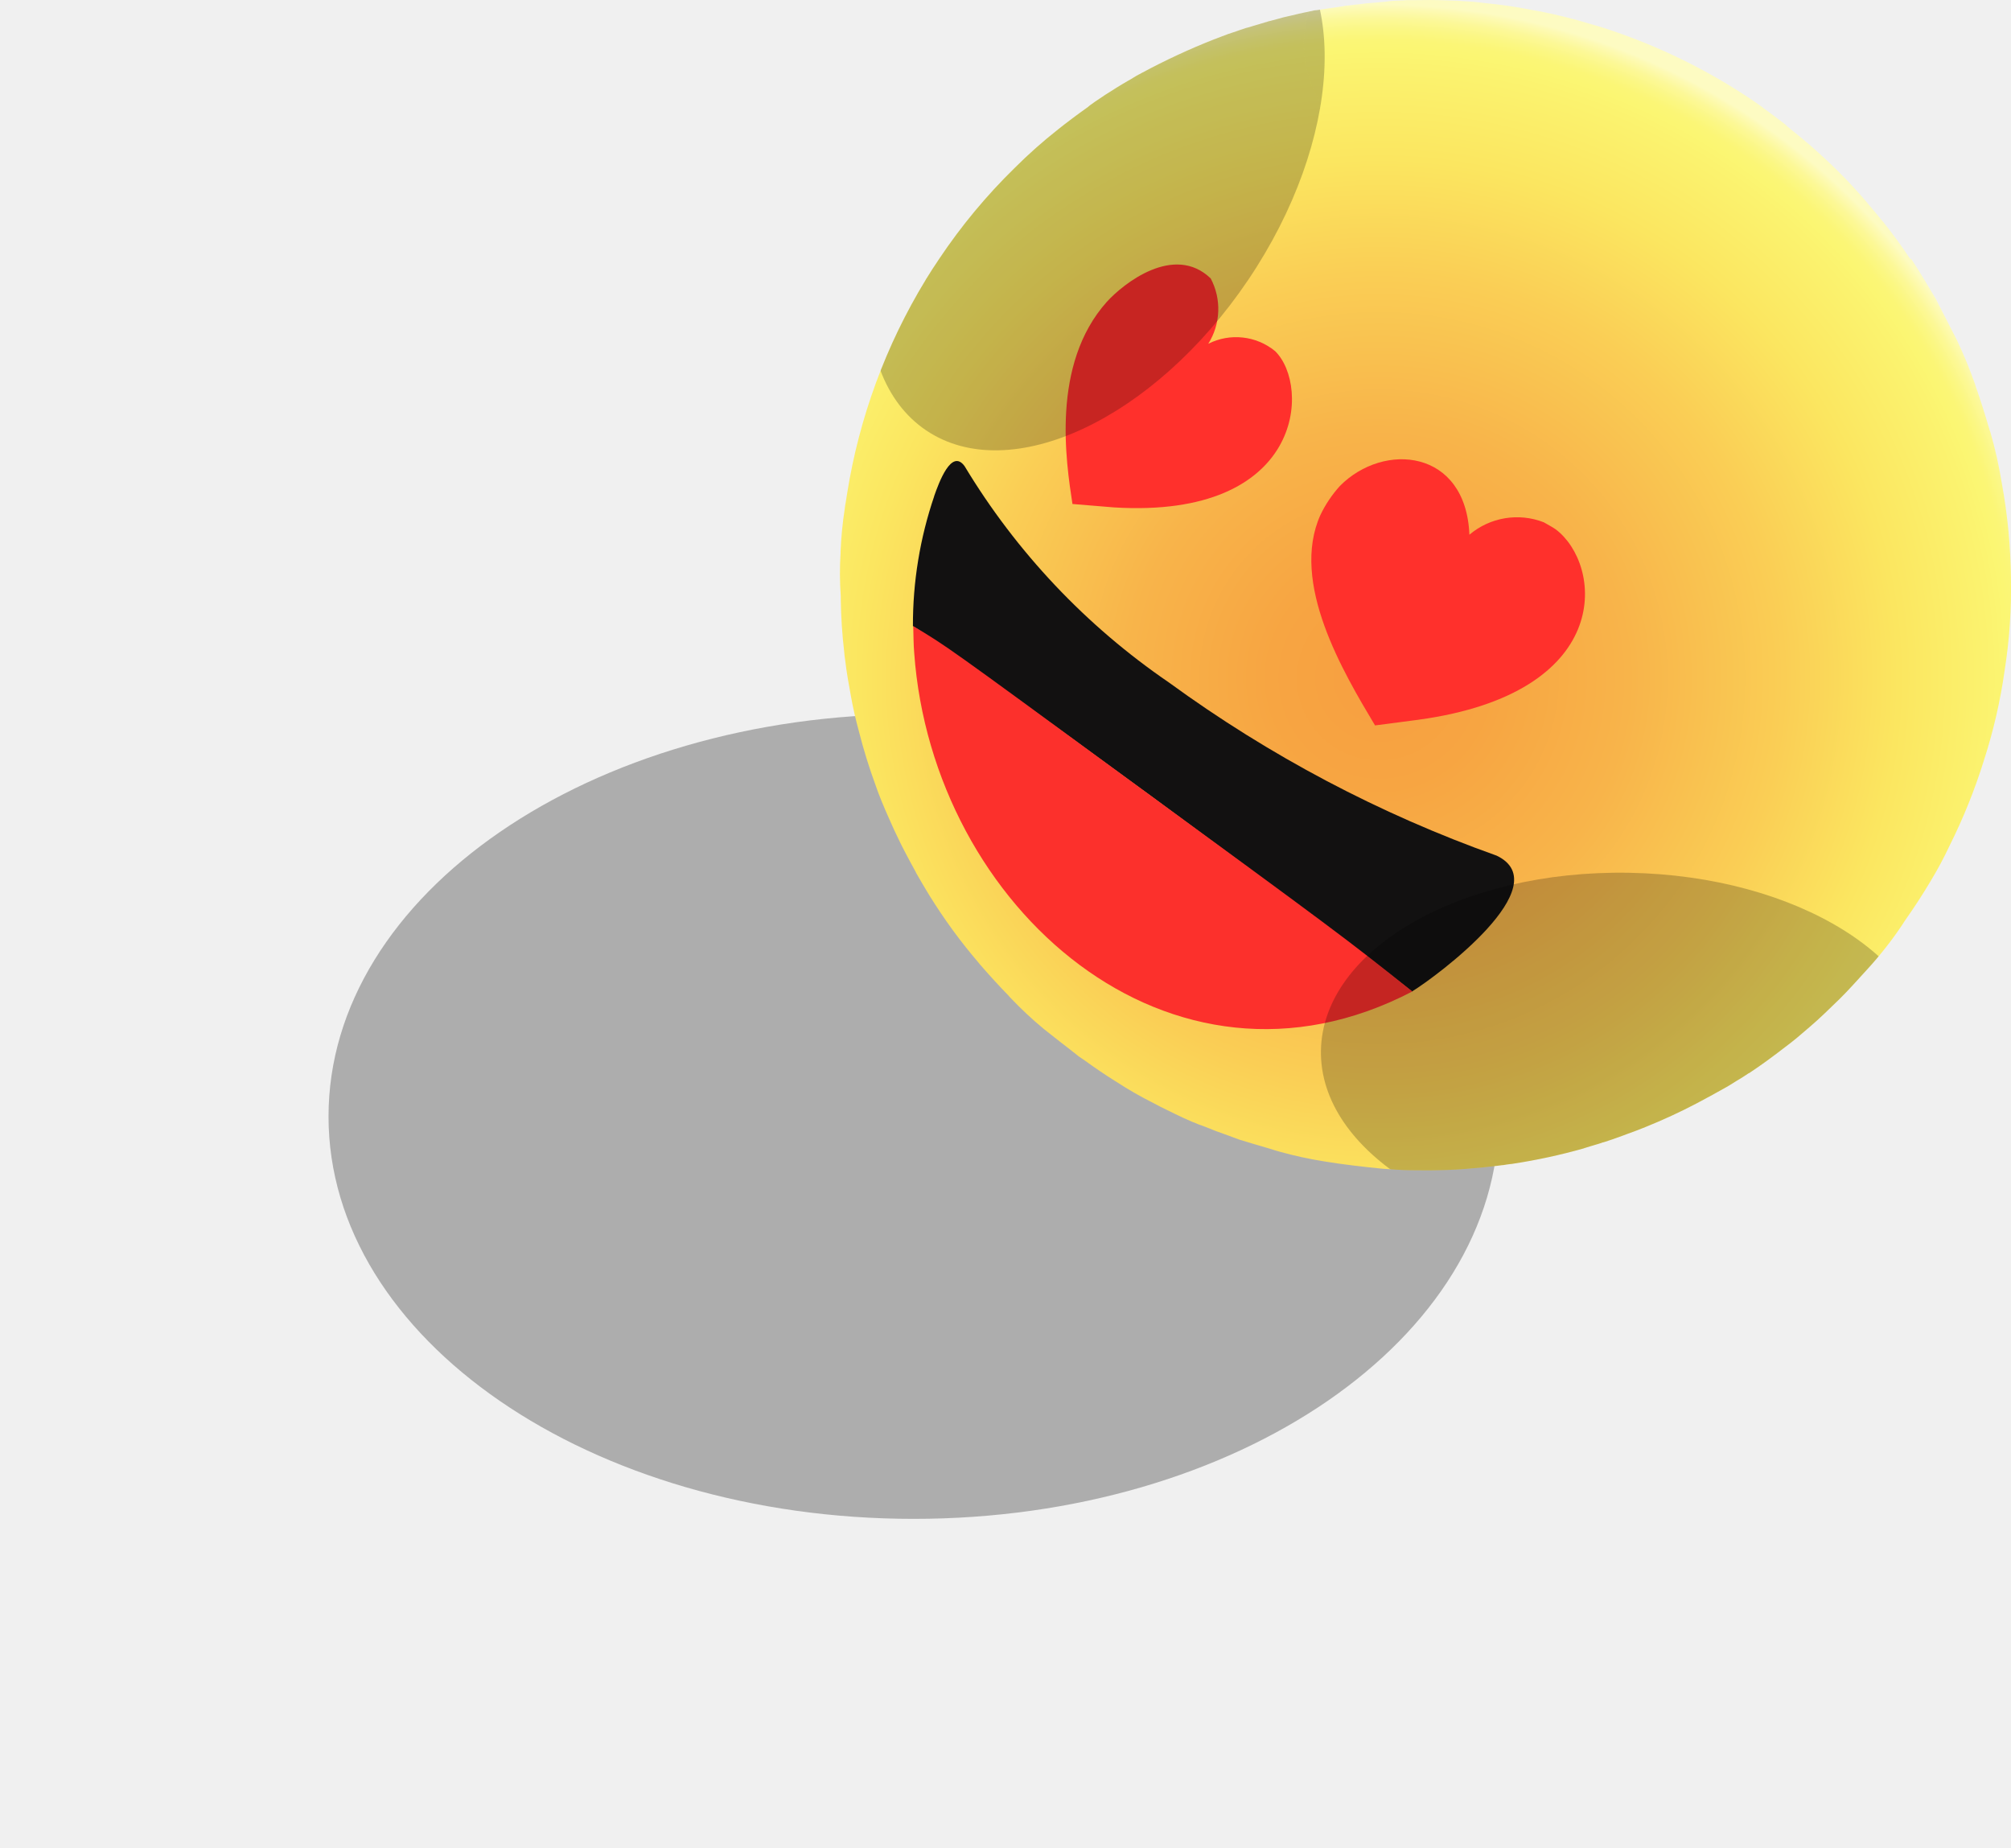
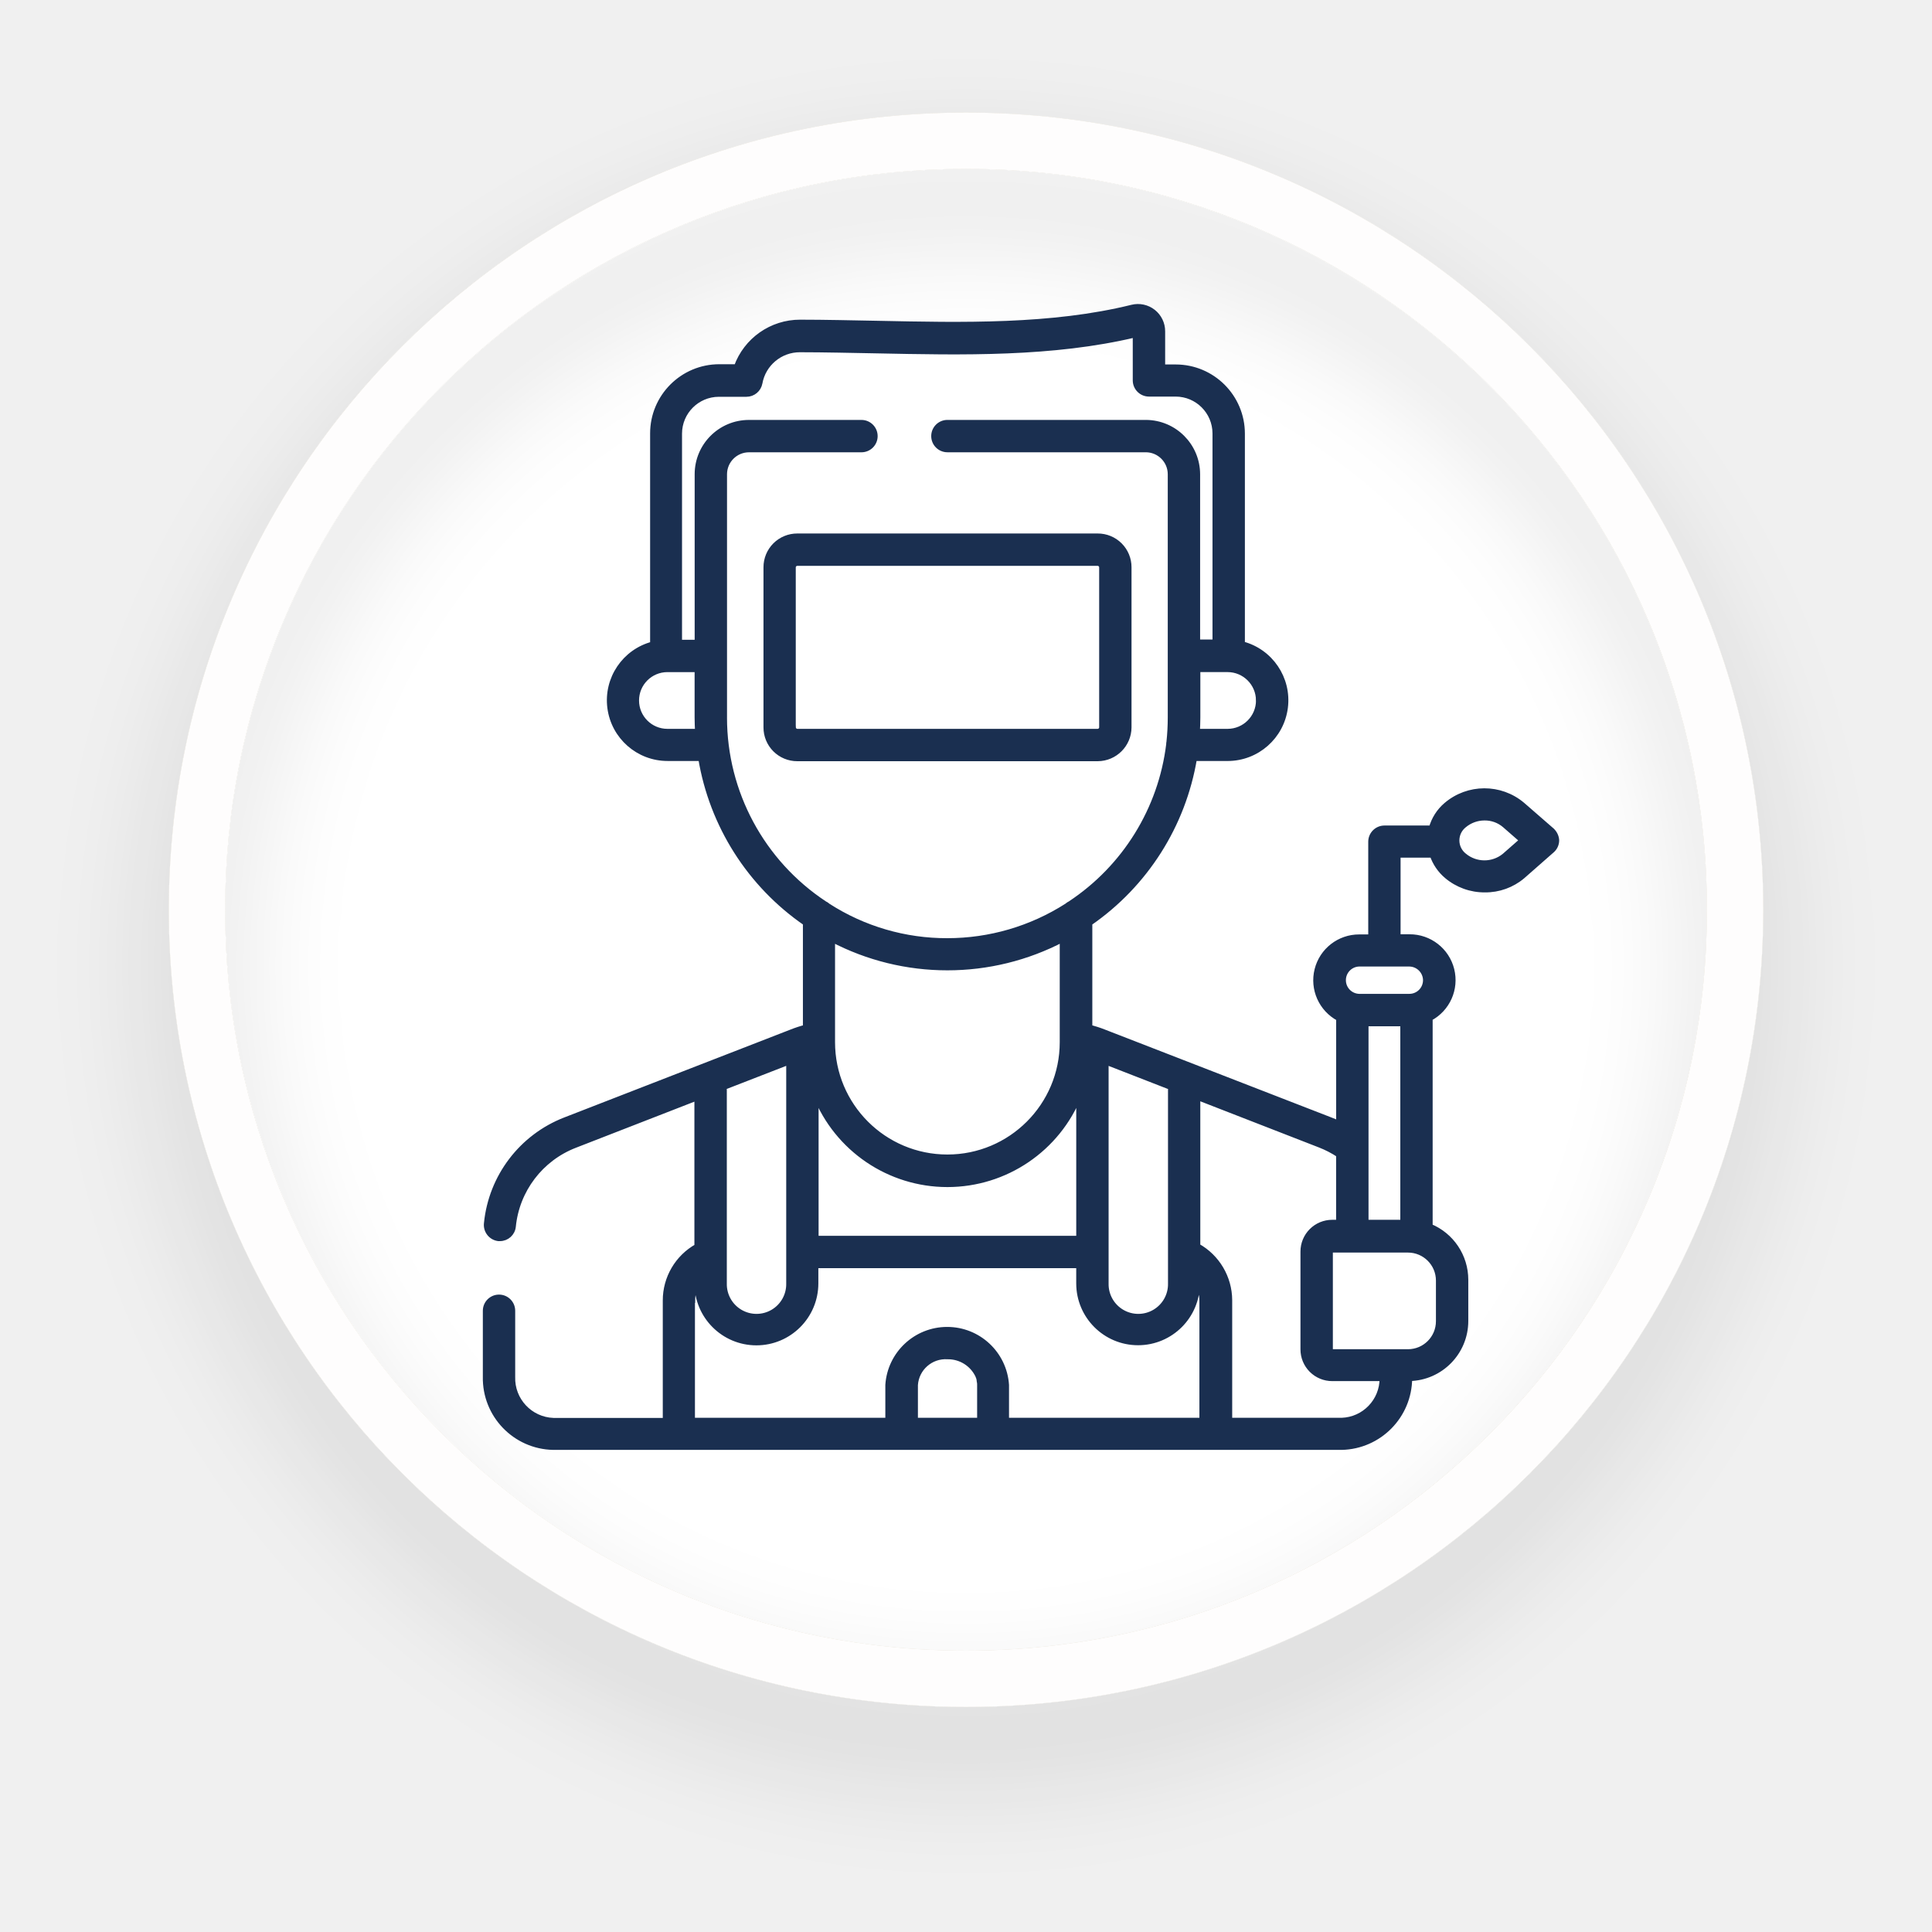
- <svg xmlns="http://www.w3.org/2000/svg" xmlns:xlink="http://www.w3.org/1999/xlink" width="82.478" height="75.758" viewBox="0 0 82.478 75.758">
+ <svg xmlns="http://www.w3.org/2000/svg" width="103" height="103" viewBox="0 0 103 103">
  <defs>
-     <radialGradient id="radial-gradient" cx="0.471" cy="0.58" r="0.575" gradientTransform="matrix(-0.999, -0.004, -0.004, 1, 0.933, 0.001)" gradientUnits="objectBoundingBox">
-       <stop offset="0" stop-color="#f79f40" />
-       <stop offset="0.163" stop-color="#f7a542" />
-       <stop offset="0.371" stop-color="#f8b44a" />
-       <stop offset="0.601" stop-color="#face55" />
-       <stop offset="0.771" stop-color="#fbe660" />
-       <stop offset="0.91" stop-color="#fbf36f" />
-       <stop offset="0.932" stop-color="#fbf672" />
-       <stop offset="0.947" stop-color="#fbf676" />
-       <stop offset="0.962" stop-color="#fbf783" />
-       <stop offset="0.978" stop-color="#fcf897" />
-       <stop offset="0.994" stop-color="#fdfab4" />
-       <stop offset="1" stop-color="#fdfbc2" />
-     </radialGradient>
-     <clipPath id="clip-path">
-       <path id="Trazado_116496" data-name="Trazado 116496" d="M52.65,29.84v-.06c0-.11-.03-.77-.15-1.75-.01-.09-.02-.17-.03-.26-.02-.12-.04-.25-.06-.38a23.894,23.894,0,0,0-3.15-8.77c0-.01-.01-.01-.01-.02-.17-.29-.35-.57-.54-.85h0a23.353,23.353,0,0,0-3.06-3.74,20.449,20.449,0,0,0-1.77-1.6c-.39-.32-.78-.62-1.19-.91a.265.265,0,0,1-.06-.05l-.05-.04-.21-.15c-.26-.18-.55-.37-.86-.57h0c-.01-.01-.02-.01-.03-.02-.15-.09-.3-.19-.47-.28-.07-.04-.15-.09-.22-.13s-.12-.07-.19-.11a1.092,1.092,0,0,0-.15-.08,25.413,25.413,0,0,0-2.93-1.4c-.26-.11-.47-.18-.58-.23l-.18-.07-.18-.07c-.01,0-.02-.01-.03-.01l-.04-.01-.3-.1-.04-.01c-.01,0-.03-.01-.04-.01l-.2-.07a2.759,2.759,0,0,0-.27-.08l-.23-.07c-.04-.01-.09-.03-.13-.04-.01,0-.03-.01-.04-.01s-.03-.01-.05-.01a.636.636,0,0,1-.07-.02l-.26-.07-.22-.06c-.07-.02-.14-.03-.21-.05h-.01l-.13-.03-.25-.06-.18-.04a2.049,2.049,0,0,0-.24-.05c-.01,0-.03-.01-.04-.01-.06-.01-.12-.03-.18-.04l-.11-.02-.13-.03h-.02l-.04-.01c-.02,0-.05-.01-.07-.01a1.766,1.766,0,0,1-.2-.04.6.6,0,0,0-.12-.02h0a2.068,2.068,0,0,1-.22-.04l-.19-.03c-.03-.01-.07-.01-.11-.02a.985.985,0,0,0-.17-.02,1,1,0,0,0-.16-.02l-.27-.03-.25-.03c-.03,0-.05-.01-.08-.01h-.02a1.641,1.641,0,0,0-.23-.02l-.34-.03c-.08-.01-.16-.01-.23-.02-.09-.01-.17-.01-.26-.02s-.18-.01-.27-.02A.97.97,0,0,1,29.76,7h-.37c-.48-.01-.96-.01-1.45,0-.11,0-.21,0-.31.01s-.22.01-.32.02c-.07,0-.13.01-.19.01-.16.01-.31.02-.46.04-.05,0-.11.01-.16.01-.22.02-.43.04-.64.07-.1.01-.2.02-.3.04h-.01c-.02,0-.04.01-.06.01q-.24.03-.45.06c-.11.02-.23.04-.34.05-.26.04-.47.08-.61.11-.7.14-1.38.3-2.06.5-.41.11-.77.22-1.21.38a24.021,24.021,0,0,0-5.31,2.61h0c-.17.11-.33.22-.49.33a.265.265,0,0,0-.06.05c-.28.2-.56.4-.84.61a.423.423,0,0,1-.07.05l-.02.02-.02.02c-.01.01-.02.02-.03.02s-.02.01-.03.02c-.08.06-.15.12-.23.18-.15.12-.3.24-.44.36-.08.07-.16.13-.24.2-.16.14-.32.27-.46.4l-.02.02-.02.02c-.03.03-.07.06-.1.09-.75.69-1.21,1.19-1.24,1.22-.23.25-.46.51-.69.77-.16.19-.33.38-.5.59-.01.01-.02.03-.04.04l-.03.03c-.34.42-.69.89-1.08,1.46l-.01.01-.01.01c-.01.01-.01.02-.02.02-.18.26-.36.55-.54.86-.16.26-.32.52-.46.75l-.46.88c-.15.29-.29.56-.42.82a16.758,16.758,0,0,0-.76,1.82h0v.01c-.22.6-.42,1.23-.6,1.84l-.01.02a.037.037,0,0,1-.01.03,17.968,17.968,0,0,0-.5,2.13,23.506,23.506,0,0,0-.17,7.66,22.794,22.794,0,0,0,.82,3.68,23.944,23.944,0,0,0,1.38,3.51,15.311,15.311,0,0,0,.75,1.42c.32.56.68,1.11,1.06,1.66.04.07.09.13.13.2a16,16,0,0,0,1.39,1.8c.34.37.78.88,1.14,1.24s.83.82,1.22,1.15h0c.42.37.6.53.99.83q.72.585,1.47,1.08h.01c.16.11.32.22.49.32.19.12.38.24.55.34.09.05.22.13.36.21a.573.573,0,0,1,.07.04c.15.09.33.18.52.29.04.02.09.05.13.07a22.789,22.789,0,0,0,2.12,1c.18.07.42.17.7.28l.24.09.42.15.3.1.11.03c.01,0,.01,0,.02.01l.16.05a2.759,2.759,0,0,0,.27.08l.26.08c.01,0,.02,0,.02.01a22.1,22.1,0,0,0,2.96.66l.09.01c.08.01.17.03.27.04h.03l.23.03.53.06c.24.03.56.05.79.07s.49.03.74.04h.02c.13.01.25.01.37.01.33.01.77,0,1.1.01s.79-.03,1.13-.05c.72-.06,1.68-.17,2.39-.28a18.747,18.747,0,0,0,1.84-.38c.14-.04.28-.08.43-.12.43-.12.87-.25,1.24-.36l.43-.16c.35-.12.69-.25,1.03-.38l.17-.06c.4-.15.89-.38,1.32-.59.19-.09.37-.18.55-.28a15.71,15.71,0,0,0,1.56-.88c.02-.01.03-.02.05-.03.41-.26.82-.52,1.22-.81.09-.06.18-.12.26-.17l.44-.34c.12-.09.23-.18.35-.27l.66-.52a14.289,14.289,0,0,0,1.37-1.26l.03-.03.07-.07c.35-.35.74-.77,1.2-1.29a.138.138,0,0,0,.03-.04h0a20.958,20.958,0,0,0,2.02-2.71c.01-.01.01-.02.02-.03.19-.3.38-.61.57-.95v-.01h0c.08-.14.16-.29.24-.44.11-.2.22-.41.31-.59l.09-.18c.16-.32.31-.65.47-.99.21-.47.41-.94.56-1.36h0c.26-.7.5-1.44.71-2.23.13-.48.25-.96.33-1.41.1-.48.18-.98.25-1.5.02-.12.03-.23.05-.34.08-.69.14-1.41.16-2.14v-.13C52.68,31.04,52.68,30.45,52.65,29.84Z" transform="translate(-4.654 -6.992)" />
-     </clipPath>
-     <linearGradient id="linear-gradient" x1="-0.166" y1="-323.933" x2="-1.166" y2="-323.933" gradientUnits="objectBoundingBox">
-       <stop offset="0" stop-color="#19b79c" />
-       <stop offset="0.405" stop-color="#1dbb9e" />
-       <stop offset="0.825" stop-color="#2ac8a3" />
-       <stop offset="0.997" stop-color="#31cfa6" />
-     </linearGradient>
-     <linearGradient id="linear-gradient-2" x1="-2.106" y1="-363.238" x2="-3.08" y2="-363.238" xlink:href="#linear-gradient" />
-     <clipPath id="clip-path-2">
-       <path id="Trazado_116504" data-name="Trazado 116504" d="M4.652,29.65v-.06a15.757,15.757,0,0,1,.17-1.74,2.335,2.335,0,0,1,.04-.26c.02-.12.04-.25.06-.38a24.088,24.088,0,0,1,3.22-8.75c0-.01.01-.01.01-.02.18-.29.36-.57.55-.85h0a23.39,23.39,0,0,1,3.09-3.72,20.134,20.134,0,0,1,1.78-1.58q.585-.465,1.2-.9a.265.265,0,0,0,.06-.05l.05-.04.21-.15c.26-.18.55-.37.86-.56h0c.01-.01.02-.01.03-.02.15-.09.31-.19.47-.28a2.53,2.53,0,0,0,.22-.13c.06-.04.12-.07.19-.11.05-.03.1-.05.15-.08a27.308,27.308,0,0,1,2.95-1.37c.26-.1.47-.18.58-.22l.18-.06.18-.06c.01,0,.02-.01.03-.01l.05-.02.3-.1.04-.01c.01,0,.03-.01.04-.01l.2-.06c.08-.02.19-.06.27-.08l.23-.07a.647.647,0,0,0,.13-.04c.01,0,.03-.01.04-.01s.03-.01.05-.01a.637.637,0,0,0,.07-.02l.26-.07.22-.06c.07-.02.14-.03.21-.05h.01l.13-.03c.08-.02.18-.04.25-.06l.18-.04c.08-.02.16-.03.24-.05.01,0,.03-.01.04-.01a1.163,1.163,0,0,0,.18-.04l.11-.01.13-.02h.02l.04-.01c.02,0,.05-.01.07-.01l.2-.03c.04-.01.09-.01.13-.02h0l.22-.03.19-.03a.516.516,0,0,0,.11-.02.985.985,0,0,1,.17-.02c.06-.01.11-.01.16-.02l.27-.03.25-.03c.03,0,.05-.01.08-.01h.02c.07-.01.15-.01.23-.02l.34-.03c.08-.01.16-.01.23-.02a1.569,1.569,0,0,1,.24-.03,2.437,2.437,0,0,1,.27-.01.86.86,0,0,1,.16-.01l.15-.01h.24c.49-.01.97-.01,1.45.01.11,0,.21.01.31.01s.22.01.32.02c.07,0,.13.01.19.01.16.01.31.02.46.04.05.01.11.01.16.02.22.02.43.05.64.07.1.01.2.03.3.04h.01c.02,0,.04.01.06.01.16.02.31.05.45.07l.34.06c.26.05.47.09.6.11.69.14,1.38.31,2.06.52.41.11.76.23,1.21.39a24.178,24.178,0,0,1,5.28,2.65h0c.16.11.33.22.49.34a.265.265,0,0,1,.06.05c.28.2.56.41.83.62a.424.424,0,0,0,.07.05l.02.02.02.02.03.03c.01.01.02.01.02.02.08.06.15.12.22.18.15.12.3.24.44.36.08.07.16.14.24.2.16.14.31.28.46.41l.02.02.02.02c.03.03.07.06.1.09.75.69,1.2,1.2,1.23,1.23.23.25.46.51.68.78.16.19.32.38.49.59.01.01.02.03.04.04l.02.03c.33.42.69.89,1.07,1.47l.04.01.01.01c.01.01.01.02.02.02.17.26.36.56.54.86.16.26.31.53.45.75l.45.88c.15.29.29.56.42.82a18.431,18.431,0,0,1,.75,1.83h0v.01c.21.6.41,1.23.59,1.85l.01.02a.037.037,0,0,0,.01.03,17.59,17.59,0,0,1,.48,2.14,22.71,22.71,0,0,1,.37,3.87,21.465,21.465,0,0,1-.26,3.8,21.96,21.96,0,0,1-.85,3.68,23.286,23.286,0,0,1-1.41,3.5,15.244,15.244,0,0,1-.76,1.42c-.33.56-.69,1.11-1.07,1.65-.04.07-.09.13-.13.2a15.2,15.2,0,0,1-1.41,1.79c-.34.37-.79.88-1.15,1.23s-.84.82-1.22,1.14h0c-.43.37-.6.52-1,.82-.49.38-.98.74-1.48,1.07H41.9c-.16.11-.32.21-.49.31-.19.12-.38.24-.55.33-.09.05-.22.12-.36.2a.574.574,0,0,0-.07.04c-.15.08-.33.18-.52.28-.04.02-.09.05-.13.07a23.108,23.108,0,0,1-2.12.98c-.18.07-.42.17-.71.27l-.24.09-.42.15-.3.1-.11.03c-.01,0-.01,0-.02.01l-.16.05c-.08.02-.19.06-.27.08l-.26.08c-.01,0-.02,0-.02.01a23.962,23.962,0,0,1-2.96.64l-.09.01c-.08.01-.17.02-.27.04H31.8l-.23.03-.53.06c-.24.02-.56.05-.79.07s-.49.03-.74.04h-.02c-.13,0-.25.01-.37.01-.33.01-.77,0-1.1,0s-.79-.04-1.13-.06c-.72-.07-1.68-.18-2.39-.3a16.281,16.281,0,0,1-1.84-.4c-.14-.04-.28-.08-.43-.13-.43-.12-.87-.26-1.24-.37l-.43-.16c-.35-.12-.69-.25-1.03-.39l-.17-.06c-.4-.15-.88-.38-1.32-.6-.19-.09-.37-.18-.55-.28a15.612,15.612,0,0,1-1.55-.89.219.219,0,0,0-.05-.03c-.41-.26-.81-.53-1.21-.82-.09-.06-.17-.12-.25-.17L14,49.97c-.12-.09-.23-.18-.35-.27l-.66-.52a15.233,15.233,0,0,1-1.36-1.27l-.03-.03-.06-.07c-.34-.35-.74-.78-1.19-1.3a.138.138,0,0,1-.03-.04h0a21.889,21.889,0,0,1-2-2.73c-.01-.01-.01-.02-.02-.03-.18-.3-.37-.61-.56-.95v-.01h0c-.08-.14-.16-.29-.24-.44-.11-.21-.22-.41-.31-.59l-.09-.18c-.16-.32-.31-.65-.46-.99-.21-.47-.41-.95-.55-1.36h0a22.441,22.441,0,0,1-.69-2.23c-.13-.48-.24-.96-.32-1.41-.09-.49-.18-.98-.24-1.5-.02-.12-.03-.23-.04-.34a21.166,21.166,0,0,1-.14-2.14v-.13A13.347,13.347,0,0,1,4.652,29.65Z" transform="translate(-4.627 -6.983)" fill="url(#radial-gradient)" />
-     </clipPath>
+     <filter id="Trazado_873671" x="0" y="0" width="103" height="103" filterUnits="userSpaceOnUse">
+       <feOffset dy="3" input="SourceAlpha" />
+       <feGaussianBlur stdDeviation="3" result="blur" />
+       <feFlood flood-opacity="0.161" />
+       <feComposite operator="in" in2="blur" />
+       <feComposite in="SourceGraphic" />
+     </filter>
  </defs>
-   <g id="Grupo_157926" data-name="Grupo 157926" transform="translate(13.474)">
-     <ellipse id="Elipse_4737" data-name="Elipse 4737" cx="24" cy="16.5" rx="24" ry="16.5" transform="translate(0 29.284)" fill="#0b0b0b" opacity="0.292" style="mix-blend-mode: multiply;isolation: isolate" />
-     <path id="Trazado_116493" data-name="Trazado 116493" d="M4.652,29.65v-.06a15.757,15.757,0,0,1,.17-1.74,2.335,2.335,0,0,1,.04-.26c.02-.12.04-.25.06-.38a24.088,24.088,0,0,1,3.22-8.75c0-.01.01-.01.01-.02.18-.29.36-.57.55-.85h0a23.39,23.39,0,0,1,3.09-3.72,20.134,20.134,0,0,1,1.78-1.58q.585-.465,1.2-.9a.265.265,0,0,0,.06-.05l.05-.04.21-.15c.26-.18.55-.37.86-.56h0c.01-.01.02-.01.03-.02.15-.09.31-.19.47-.28a2.53,2.53,0,0,0,.22-.13c.06-.04.12-.07.19-.11.05-.03.1-.05.15-.08a27.308,27.308,0,0,1,2.95-1.37c.26-.1.47-.18.58-.22l.18-.06.18-.06c.01,0,.02-.01.03-.01l.05-.02.3-.1.04-.01c.01,0,.03-.01.04-.01l.2-.06c.08-.02.19-.06.27-.08l.23-.07a.647.647,0,0,0,.13-.04c.01,0,.03-.01.04-.01s.03-.01.05-.01a.637.637,0,0,0,.07-.02l.26-.07.22-.06c.07-.02.14-.03.21-.05h.01l.13-.03c.08-.02.18-.04.25-.06l.18-.04c.08-.02.16-.03.24-.05.01,0,.03-.01.04-.01a1.163,1.163,0,0,0,.18-.04l.11-.01.13-.02h.02l.04-.01c.02,0,.05-.01.07-.01l.2-.03c.04-.01.09-.01.13-.02h0l.22-.03.19-.03a.516.516,0,0,0,.11-.02.985.985,0,0,1,.17-.02c.06-.01.11-.01.16-.02l.27-.03.25-.03c.03,0,.05-.01.08-.01h.02c.07-.01.15-.01.23-.02l.34-.03c.08-.01.16-.01.23-.02a1.569,1.569,0,0,1,.24-.03,2.437,2.437,0,0,1,.27-.01.86.86,0,0,1,.16-.01l.15-.01h.24c.49-.01.97-.01,1.45.01.11,0,.21.01.31.01s.22.01.32.02c.07,0,.13.01.19.01.16.01.31.02.46.04.05.01.11.01.16.02.22.02.43.05.64.07.1.01.2.03.3.04h.01c.02,0,.04.01.06.01.16.02.31.05.45.07l.34.06c.26.05.47.09.6.11.69.14,1.38.31,2.06.52.41.11.76.23,1.21.39a24.178,24.178,0,0,1,5.28,2.65h0c.16.11.33.22.49.34a.265.265,0,0,1,.06.05c.28.2.56.41.83.62a.424.424,0,0,0,.07.05l.02.02.02.02.03.03c.01.01.02.01.02.02.08.06.15.12.22.18.15.12.3.24.44.36.08.07.16.14.24.2.16.14.31.28.46.41l.02.02.02.02c.03.03.07.06.1.09.75.69,1.2,1.2,1.23,1.23.23.25.46.51.68.78.16.19.32.38.49.59.01.01.02.03.04.04l.02.03c.33.42.69.89,1.07,1.47l.04.01.01.01c.01.01.01.02.02.02.17.26.36.56.54.86.16.26.31.53.45.75l.45.88c.15.29.29.56.42.82a18.431,18.431,0,0,1,.75,1.83h0v.01c.21.6.41,1.23.59,1.85l.01.02a.037.037,0,0,0,.01.03,17.59,17.59,0,0,1,.48,2.14,22.71,22.71,0,0,1,.37,3.87,21.465,21.465,0,0,1-.26,3.8,21.96,21.96,0,0,1-.85,3.68,23.286,23.286,0,0,1-1.41,3.5,15.244,15.244,0,0,1-.76,1.42c-.33.56-.69,1.11-1.07,1.65-.04.07-.09.13-.13.2a15.2,15.2,0,0,1-1.41,1.79c-.34.37-.79.88-1.15,1.23s-.84.82-1.22,1.14h0c-.43.37-.6.52-1,.82-.49.38-.98.74-1.48,1.07H41.9c-.16.11-.32.21-.49.31-.19.12-.38.24-.55.33-.09.05-.22.12-.36.2a.574.574,0,0,0-.07.04c-.15.08-.33.18-.52.28-.04.02-.09.05-.13.07a23.108,23.108,0,0,1-2.12.98c-.18.07-.42.17-.71.27l-.24.09-.42.15-.3.1-.11.03c-.01,0-.01,0-.02.01l-.16.05c-.08.02-.19.06-.27.08l-.26.08c-.01,0-.02,0-.02.01a23.962,23.962,0,0,1-2.96.64l-.09.01c-.08.01-.17.02-.27.04H31.8l-.23.03-.53.06c-.24.02-.56.05-.79.07s-.49.03-.74.04h-.02c-.13,0-.25.01-.37.01-.33.01-.77,0-1.1,0s-.79-.04-1.13-.06c-.72-.07-1.68-.18-2.39-.3a16.281,16.281,0,0,1-1.84-.4c-.14-.04-.28-.08-.43-.13-.43-.12-.87-.26-1.24-.37l-.43-.16c-.35-.12-.69-.25-1.03-.39l-.17-.06c-.4-.15-.88-.38-1.32-.6-.19-.09-.37-.18-.55-.28a15.612,15.612,0,0,1-1.55-.89.219.219,0,0,0-.05-.03c-.41-.26-.81-.53-1.21-.82-.09-.06-.17-.12-.25-.17L14,49.97c-.12-.09-.23-.18-.35-.27l-.66-.52a15.233,15.233,0,0,1-1.36-1.27l-.03-.03-.06-.07c-.34-.35-.74-.78-1.19-1.3a.138.138,0,0,1-.03-.04h0a21.889,21.889,0,0,1-2-2.73c-.01-.01-.01-.02-.02-.03-.18-.3-.37-.61-.56-.95v-.01h0c-.08-.14-.16-.29-.24-.44-.11-.21-.22-.41-.31-.59l-.09-.18c-.16-.32-.31-.65-.46-.99-.21-.47-.41-.95-.55-1.36h0a22.441,22.441,0,0,1-.69-2.23c-.13-.48-.24-.96-.32-1.41-.09-.49-.18-.98-.24-1.5-.02-.12-.03-.23-.04-.34a21.166,21.166,0,0,1-.14-2.14v-.13A13.347,13.347,0,0,1,4.652,29.65Z" transform="translate(16.349 -6.983)" fill="url(#radial-gradient)" />
-     <g id="Grupo_86225" data-name="Grupo 86225" transform="translate(20.955 0.009)" clip-path="url(#clip-path)">
-       <path id="Trazado_116494" data-name="Trazado 116494" d="M50.67,21.64a4.37,4.37,0,0,1,.18-.46C50.8,21.33,50.74,21.48,50.67,21.64Z" transform="translate(-48.844 -6.992)" fill="url(#linear-gradient)" />
-       <path id="Trazado_116495" data-name="Trazado 116495" d="M4.7,34.92c.03-.14.05-.28.08-.41C4.75,34.65,4.73,34.79,4.7,34.92Z" transform="translate(43.196 -6.992)" fill="url(#linear-gradient-2)" />
+   <g id="Grupo_1109917" data-name="Grupo 1109917" transform="translate(11469.472 13166.472)">
+     <g id="Trazado_873670" data-name="Trazado 873670" transform="translate(-11460.472 -13160.472)" fill="#fff" opacity="0.98">
+       <path d="M 42.5 83.5 C 36.964 83.5 31.595 82.416 26.541 80.279 C 21.659 78.214 17.274 75.257 13.509 71.491 C 9.743 67.726 6.786 63.341 4.721 58.459 C 2.584 53.405 1.5 48.036 1.5 42.5 C 1.5 36.964 2.584 31.595 4.721 26.541 C 6.786 21.659 9.743 17.274 13.509 13.509 C 17.274 9.743 21.659 6.786 26.541 4.721 C 31.595 2.584 36.964 1.5 42.5 1.5 C 48.036 1.5 53.405 2.584 58.459 4.721 C 63.341 6.786 67.726 9.743 71.491 13.509 C 75.257 17.274 78.214 21.659 80.279 26.541 C 82.416 31.595 83.5 36.964 83.5 42.5 C 83.5 48.036 82.416 53.405 80.279 58.459 C 78.214 63.341 75.257 67.726 71.491 71.491 C 67.726 75.257 63.341 78.214 58.459 80.279 C 53.405 82.416 48.036 83.5 42.5 83.5 Z" stroke="none" />
+       <path d="M 42.5 3 C 37.166 3 31.994 4.044 27.126 6.103 C 22.422 8.092 18.198 10.941 14.569 14.569 C 10.941 18.198 8.092 22.422 6.103 27.126 C 4.044 31.994 3 37.166 3 42.5 C 3 47.834 4.044 53.006 6.103 57.874 C 8.092 62.578 10.941 66.802 14.569 70.431 C 18.198 74.059 22.422 76.908 27.126 78.897 C 31.994 80.956 37.166 82 42.5 82 C 47.834 82 53.006 80.956 57.874 78.897 C 62.578 76.908 66.802 74.059 70.431 70.431 C 74.059 66.802 76.908 62.578 78.897 57.874 C 80.956 53.006 82 47.834 82 42.5 C 82 37.166 80.956 31.994 78.897 27.126 C 76.908 22.422 74.059 18.198 70.431 14.569 C 66.802 10.941 62.578 8.092 57.874 6.103 C 53.006 4.044 47.834 3 42.5 3 M 42.5 0 C 65.972 0 85 19.028 85 42.5 C 85 65.972 65.972 85 42.5 85 C 19.028 85 0 65.972 0 42.5 C 0 19.028 19.028 0 42.5 0 Z" stroke="none" fill="#e2dacc" />
    </g>
-     <path id="Trazado_116497" data-name="Trazado 116497" d="M25.873,27.33A16.375,16.375,0,0,0,25,32.66c2.26,1.39,16.97,12.2,20.47,14.98,1.03-.63,6.02-4.35,3.47-5.57a52.925,52.925,0,0,1-13.44-7.1,28.664,28.664,0,0,1-8.38-8.87c-.54-.75-1.06.69-1.25,1.23" transform="translate(-1.032 -6.983)" fill="#121111" />
-     <path id="Trazado_116499" data-name="Trazado 116499" d="M29.22,33.76c.75,10.43,10.52,19.05,20.43,13.88-2.65-2.12-3.33-2.62-11.66-8.71-7.45-5.46-7.45-5.46-8.81-6.27.01.33.01.77.04,1.1" transform="translate(-5.199 -6.983)" fill="#fc302c" />
-     <g id="Grupo_86231" data-name="Grupo 86231" transform="translate(40.307 18.833)">
-       <path id="Trazado_116501" data-name="Trazado 116501" d="M22.473,28.1c-1.25,2.78.93,6.44,2.24,8.63.65-.09,1.52-.19,2.17-.29,7.67-1.22,7.14-6.32,5.24-7.75-.14-.1-.34-.2-.49-.29a3.024,3.024,0,0,0-3.05.51c-.14-3.51-3.51-3.82-5.31-2a4.969,4.969,0,0,0-.8,1.19" transform="translate(-22.099 -25.816)" fill="#ff302c" />
-     </g>
-     <g id="Grupo_86232" data-name="Grupo 86232" transform="translate(30.232 10.846)">
-       <path id="Trazado_116503" data-name="Trazado 116503" d="M35.806,19.36c-2.3,2.57-1.67,6.58-1.41,8.29.51.04,1.19.1,1.7.14,7.78.48,8.08-4.98,6.61-6.41a2.529,2.529,0,0,0-2.74-.3,2.679,2.679,0,0,0,.1-2.68c-1.5-1.44-3.58.21-4.26.96" transform="translate(-34.117 -17.829)" fill="#ff302c" />
-     </g>
-     <g id="Enmascarar_grupo_59" data-name="Enmascarar grupo 59" transform="translate(20.976 0)" clip-path="url(#clip-path-2)">
-       <g id="Grupo_86233" data-name="Grupo 86233" transform="translate(-2.683 -7.272)" opacity="0.561" style="mix-blend-mode: multiply;isolation: isolate">
-         <g id="Grupo_86230" data-name="Grupo 86230" transform="translate(0)">
-           <ellipse id="Elipse_4734" data-name="Elipse 4734" cx="12.5" cy="7.5" rx="12.5" ry="7.5" transform="translate(21.707 1.557)" fill="#fff" opacity="0.743" />
-           <ellipse id="Elipse_4735" data-name="Elipse 4735" cx="12.5" cy="7.5" rx="12.5" ry="7.5" transform="translate(26.415 8.388) rotate(124)" opacity="0.387" />
-           <ellipse id="Elipse_4736" data-name="Elipse 4736" cx="12.5" cy="7.5" rx="12.5" ry="7.5" transform="matrix(-1, -0.017, 0.017, -1, 47.282, 58.274)" opacity="0.387" />
-         </g>
+     <g transform="matrix(1, 0, 0, 1, -11469.47, -13166.47)" filter="url(#Trazado_873671)">
+       <g id="Trazado_873671-2" data-name="Trazado 873671" transform="translate(9 6)" fill="none" opacity="0.95">
+         <path d="M42.5,0A42.5,42.5,0,1,1,0,42.5,42.5,42.5,0,0,1,42.5,0Z" stroke="none" />
+         <path d="M 42.5 3 C 37.166 3 31.994 4.044 27.126 6.103 C 22.422 8.092 18.198 10.941 14.569 14.569 C 10.941 18.198 8.092 22.422 6.103 27.126 C 4.044 31.994 3 37.166 3 42.5 C 3 47.834 4.044 53.006 6.103 57.874 C 8.092 62.578 10.941 66.802 14.569 70.431 C 18.198 74.059 22.422 76.908 27.126 78.897 C 31.994 80.956 37.166 82 42.5 82 C 47.834 82 53.006 80.956 57.874 78.897 C 62.578 76.908 66.802 74.059 70.431 70.431 C 74.059 66.802 76.908 62.578 78.897 57.874 C 80.956 53.006 82 47.834 82 42.5 C 82 37.166 80.956 31.994 78.897 27.126 C 76.908 22.422 74.059 18.198 70.431 14.569 C 66.802 10.941 62.578 8.092 57.874 6.103 C 53.006 4.044 47.834 3 42.5 3 M 42.5 0 C 65.972 0 85 19.028 85 42.5 C 85 65.972 65.972 85 42.5 85 C 19.028 85 0 65.972 0 42.5 C 0 19.028 19.028 0 42.5 0 Z" stroke="none" fill="#fff" />
      </g>
    </g>
+     <path id="welder_9439179" d="M72.521,27.887l-1.556-1.354a3.128,3.128,0,0,0-4.049.012,2.478,2.478,0,0,0-.784,1.235H63.615a.715.715,0,0,0-.712.712v5.094h-.629a2.294,2.294,0,0,0-1.081,4.322v5.629a3.559,3.559,0,0,0-.487-.214L48.653,38.645c-.249-.1-.511-.178-.76-.249V32.827a13.335,13.335,0,0,0,5.581-8.787h1.781a3.089,3.089,0,0,0,.772-6.08V6.737A3.54,3.54,0,0,0,52.488,3.2h-.712V1.287A1.3,1.3,0,0,0,50.161.016c-4.275,1.057-9.025.95-13.609.855C35.21.848,33.821.812,32.467.812a3.589,3.589,0,0,0-3.384,2.375h-.926a3.54,3.54,0,0,0-3.539,3.539V17.971a3.084,3.084,0,0,0,.784,6.068h1.781a13.307,13.307,0,0,0,5.581,8.787V38.4a6.305,6.305,0,0,0-.76.249L19.939,43.336a6.605,6.605,0,0,0-4.18,5.5.719.719,0,0,0,.617.8h.083a.7.7,0,0,0,.7-.629,5.2,5.2,0,0,1,3.289-4.334l6.531-2.541v7.944a3.286,3.286,0,0,0-1.686,2.874v6.412H19.31a2.269,2.269,0,0,1-2.185-2.339V53.5a.712.712,0,1,0-1.425,0v3.515a3.677,3.677,0,0,0,3.6,3.752H61.335a3.691,3.691,0,0,0,3.61-3.669,3.054,3.054,0,0,0,2.992-3.052v-2.2a3.07,3.07,0,0,0-1.9-2.838V37.9a2.294,2.294,0,0,0-1.081-4.322h-.629V29.193H66.18a2.541,2.541,0,0,0,.76,1.116,3.1,3.1,0,0,0,2.031.736,3.046,3.046,0,0,0,2.007-.724l1.567-1.377a.7.7,0,0,0,.237-.534.767.767,0,0,0-.261-.522ZM62.618,48.8V38.182h1.995V48.8Zm-10.39-7.066V52.04a1.734,1.734,0,1,1-3.467,0V40.225l3.479,1.354c0,.048-.012.1-.012.154ZM33.3,41.994a7.553,7.553,0,0,0,14.036,0v7.659H33.3Zm23.619-21.03a1.667,1.667,0,0,1-1.662,1.662H53.628c.012-.249.024-.5.024-.748V19.3h1.6A1.667,1.667,0,0,1,56.918,20.964ZM25.39,22.626a1.662,1.662,0,0,1,0-3.325h1.6v2.577c0,.249.012.5.024.748Zm3.028-.748V8.9a1.323,1.323,0,0,1,1.318-1.318h6a.712.712,0,0,0,0-1.425h-6A2.744,2.744,0,0,0,26.993,8.9v8.977h-.974V6.737a2.118,2.118,0,0,1,2.114-2.114h1.472a.714.714,0,0,0,.7-.582,2.178,2.178,0,0,1,2.149-1.793c1.33,0,2.719.036,4.049.059,4.631.095,9.429.2,13.846-.855V3.9a.715.715,0,0,0,.712.712h1.425A2.118,2.118,0,0,1,54.6,6.726V17.864H53.64V8.9A2.752,2.752,0,0,0,50.9,6.156H40.317a.712.712,0,1,0,0,1.425H50.9A1.323,1.323,0,0,1,52.215,8.9V21.866a12.254,12.254,0,0,1-.071,1.318.366.366,0,0,0-.012.119,11.926,11.926,0,0,1-5.261,8.5.775.775,0,0,0-.178.119,11.835,11.835,0,0,1-6.377,1.864,11.7,11.7,0,0,1-6.377-1.864.665.665,0,0,0-.178-.119,11.9,11.9,0,0,1-5.344-9.927ZM40.317,35.2a13.225,13.225,0,0,0,6.139-1.508V39.18a6.139,6.139,0,1,1-12.279,0V33.693A13.225,13.225,0,0,0,40.317,35.2Zm-8.443,5.023V52.04a1.734,1.734,0,1,1-3.467,0V41.733a.6.6,0,0,0-.024-.154ZM26.72,52.931a1.871,1.871,0,0,1,.261-.95v.059a3.153,3.153,0,0,0,6.306,0v-.962H47.335v.962a3.147,3.147,0,1,0,6.294,0v-.059a1.925,1.925,0,0,1,.273.962v6.412H43.452v-1.9a3.154,3.154,0,0,0-6.294,0v1.9H26.708V52.931Zm11.875,6.424v-1.9a1.632,1.632,0,0,1,1.734-1.52,1.772,1.772,0,0,1,1.627,1.021c0,.012.012.024.012.036.012.036.024.059.036.095s.012.036.012.059a.261.261,0,0,1,.012.095.514.514,0,0,0,.012.059.73.73,0,0,1,.012.166v1.888Zm22.74,0H55.35V52.931a3.311,3.311,0,0,0-1.7-2.874V42.113l6.531,2.541a5.421,5.421,0,0,1,1.009.522V48.8h-.356a1.541,1.541,0,0,0-1.544,1.544v5.213A1.541,1.541,0,0,0,60.836,57.1h2.672a2.247,2.247,0,0,1-2.173,2.256Zm5.177-5.3A1.642,1.642,0,0,1,64.874,55.7H60.836a.119.119,0,0,1-.119-.119V50.366a.128.128,0,0,1,.119-.119h4.037a1.642,1.642,0,0,1,1.639,1.639Zm-.689-18.18a.877.877,0,0,1-.879.879H62.261a.879.879,0,0,1,0-1.757h2.684A.892.892,0,0,1,65.824,35.878Zm4.192-6.614a1.7,1.7,0,0,1-2.149-.012,1.043,1.043,0,0,1-.012-1.639,1.71,1.71,0,0,1,1.1-.4,1.637,1.637,0,0,1,1.081.392l.938.819ZM49.983,22.4V13.862a1.647,1.647,0,0,0-1.651-1.651H32.313a1.647,1.647,0,0,0-1.651,1.651V22.4a1.647,1.647,0,0,0,1.651,1.651H48.332A1.662,1.662,0,0,0,49.983,22.4Zm-17.9,0V13.862a.234.234,0,0,1,.226-.226H48.332a.234.234,0,0,1,.226.226V22.4a.234.234,0,0,1-.226.226H32.313A.234.234,0,0,1,32.087,22.4Z" transform="translate(-11459.28 -13150.091)" fill="#1a2f50" stroke="#1a2f50" stroke-width="0.3" />
  </g>
</svg>
